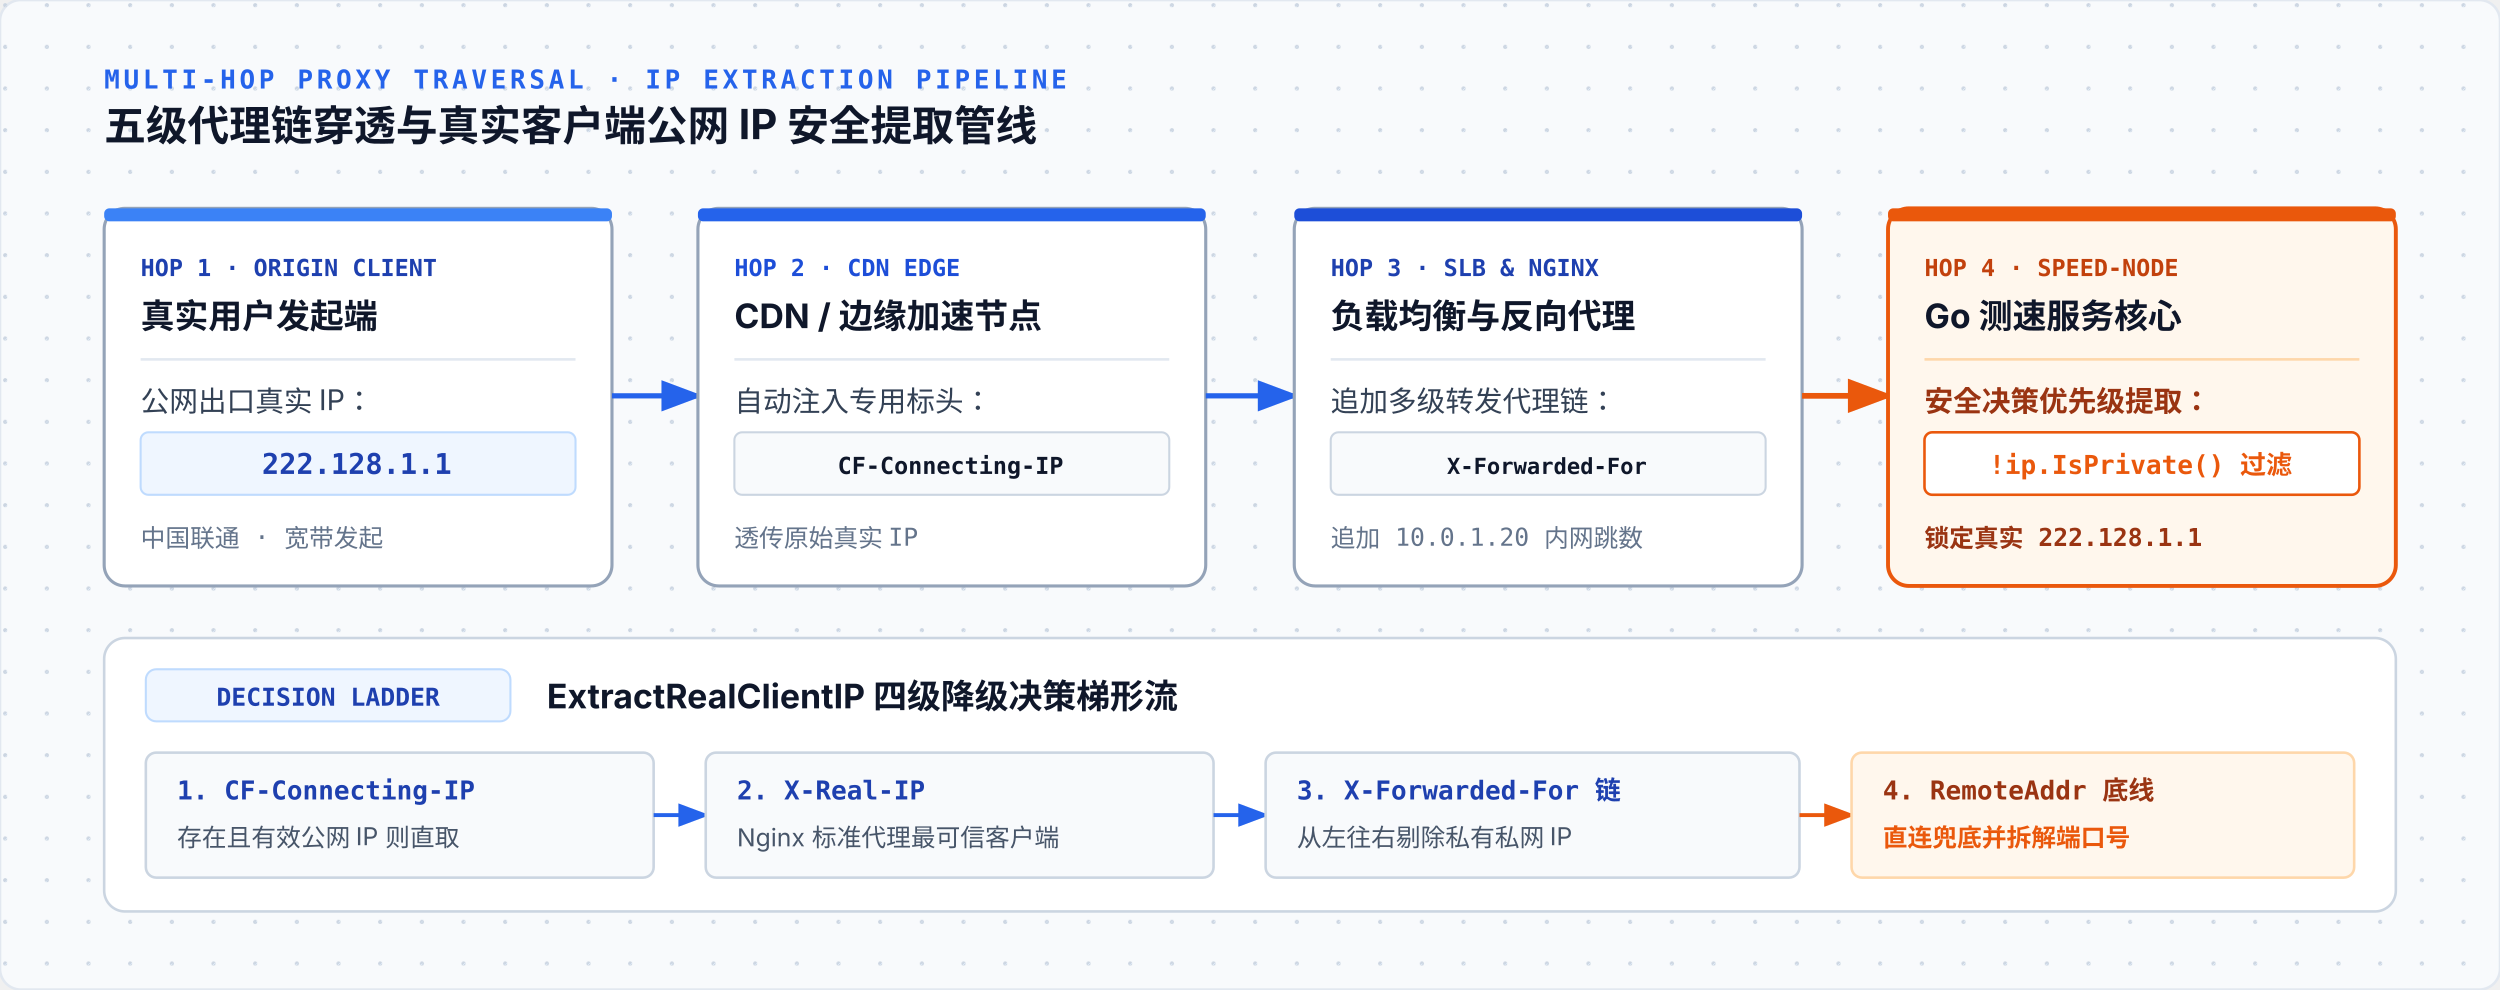
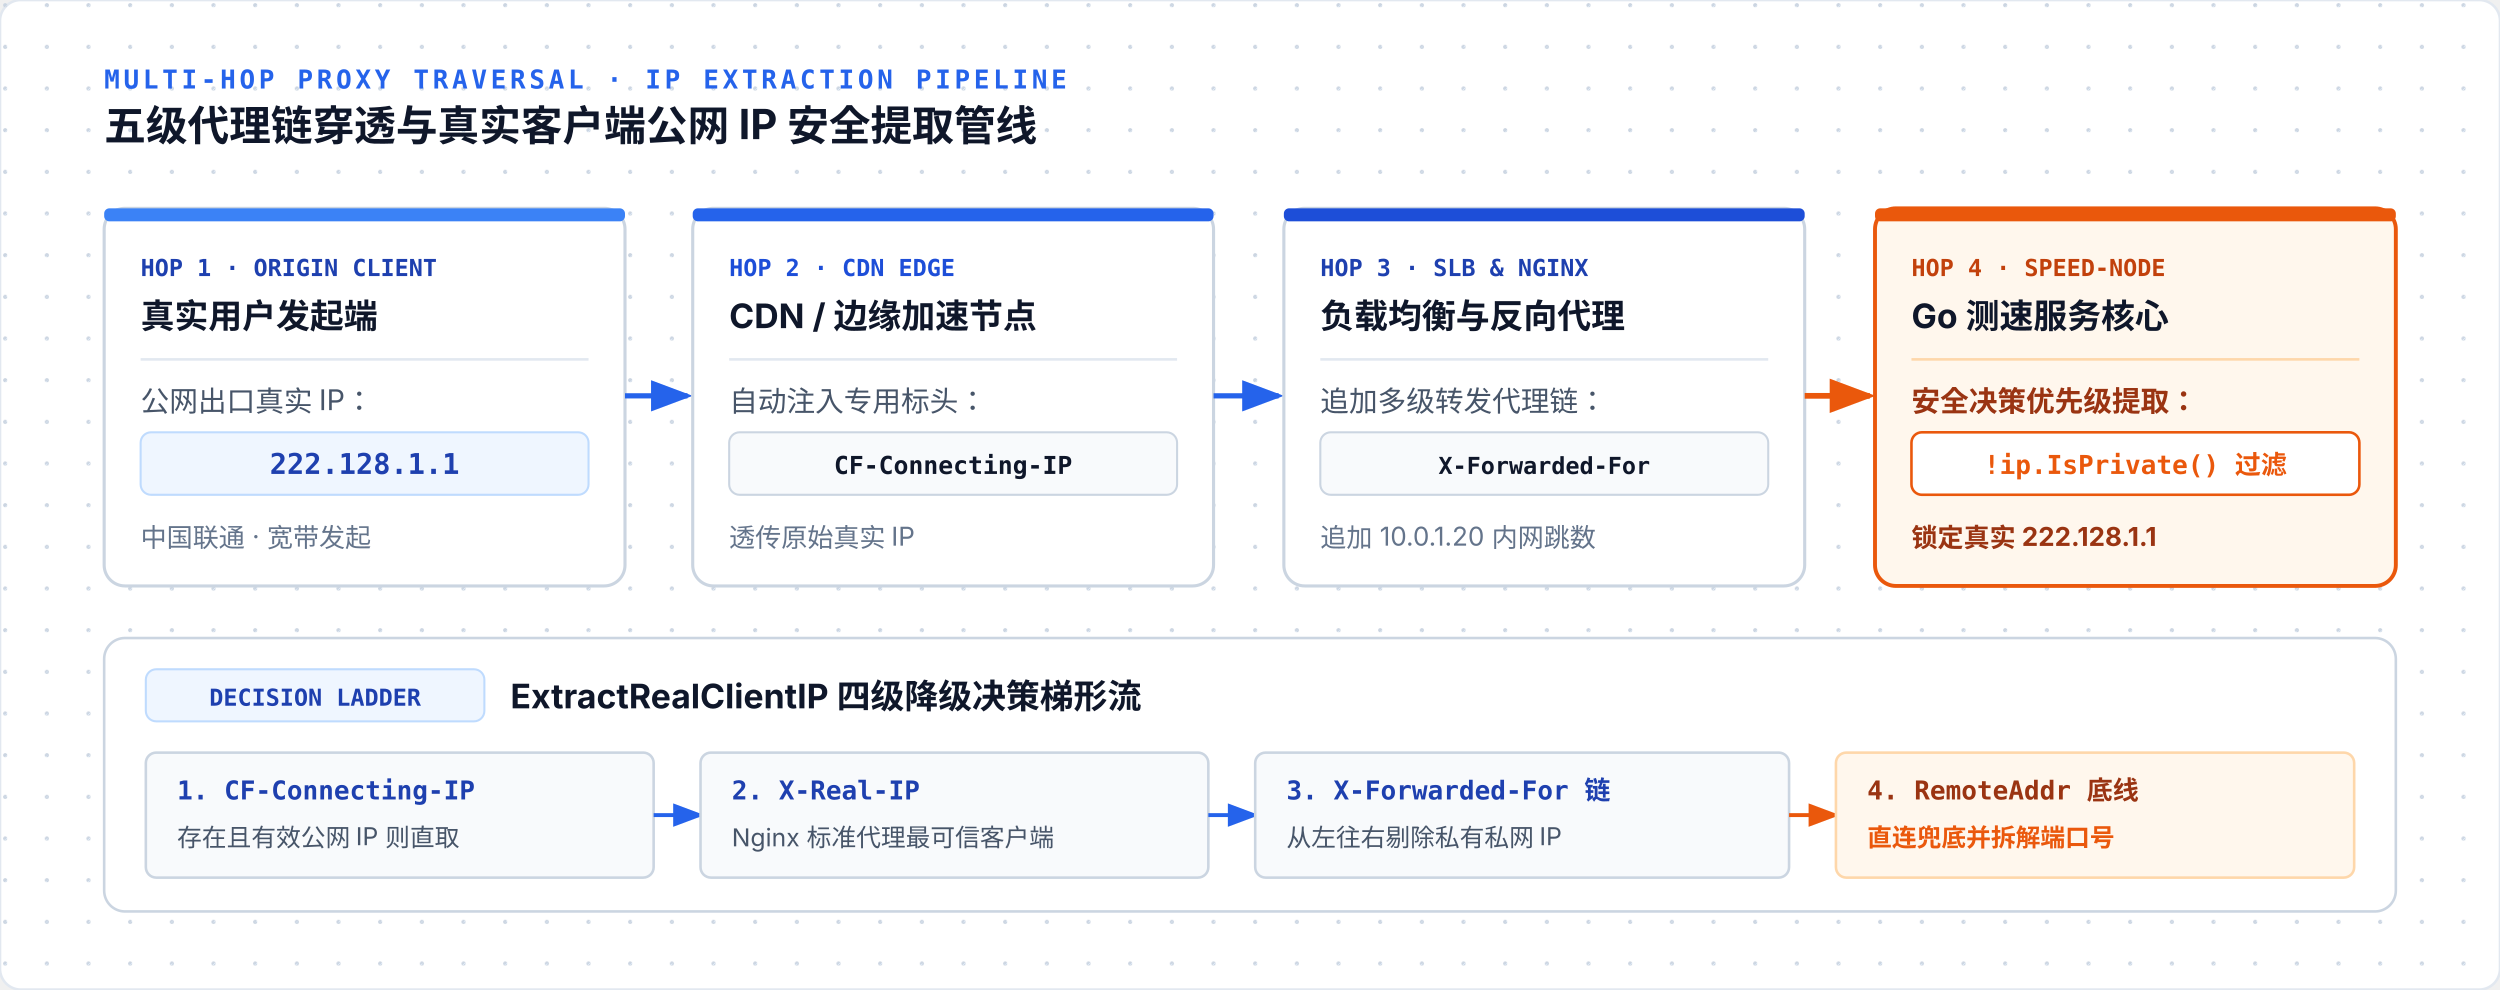
<svg xmlns="http://www.w3.org/2000/svg" viewBox="0 0 960 380" font-family="ui-sans-serif, system-ui, -apple-system, 'PingFang SC', 'Microsoft YaHei', sans-serif">
  <defs>
    <style>
      .mono { font-family: ui-monospace, SFMono-Regular, Menlo, Monaco, Consolas, monospace; }
    </style>
    <pattern id="proxy-grid" width="16" height="16" patternUnits="userSpaceOnUse">
      <circle cx="2" cy="2" r="0.8" fill="#cbd5e1" />
    </pattern>
    <marker id="arr-blue-prx" markerWidth="8" markerHeight="6" refX="7" refY="3" orient="auto">
      <polygon points="0 0, 8 3, 0 6" fill="#2563eb" />
    </marker>
    <marker id="arr-amber-prx" markerWidth="8" markerHeight="6" refX="7" refY="3" orient="auto">
      <polygon points="0 0, 8 3, 0 6" fill="#ea580c" />
    </marker>
  </defs>
-   <rect width="100%" height="100%" fill="#f8fafc" rx="8" stroke="#e2e8f0" stroke-width="1" />
+   <rect width="100%" height="100%" fill="#ffffff" rx="8" stroke="#e2e8f0" stroke-width="1" />
  <rect width="100%" height="100%" fill="url(#proxy-grid)" />
  <text x="40" y="34" fill="#2563eb" font-size="10" font-weight="600" class="mono" letter-spacing="0.14em">MULTI-HOP PROXY TRAVERSAL · IP EXTRACTION PIPELINE</text>
  <text x="40" y="54" fill="#0f172a" font-size="16" font-weight="700">五级代理链穿透与真实客户端公网 IP 安全提取管线</text>
  <g transform="translate(40, 80)">
-     <rect width="195" height="145" rx="8" fill="#ffffff" stroke="#94a3b8" stroke-width="1.2" />
-     <rect x="0" y="0" width="195" height="5" rx="2" fill="#3b82f6" />
+     <rect width="200" height="145" rx="8" fill="#ffffff" stroke="#cbd5e1" stroke-width="1.2" />
+     <rect x="0" y="0" width="200" height="5" rx="2" fill="#3b82f6" />
    <text x="14" y="26" fill="#1e40af" font-size="9" font-weight="700" class="mono">HOP 1 · ORIGIN CLIENT</text>
    <text x="14" y="46" fill="#0f172a" font-size="13" font-weight="700">真实用户发起端</text>
-     <line x1="14" y1="58" x2="181" y2="58" stroke="#e2e8f0" stroke-width="1" />
-     <text x="14" y="78" fill="#334155" font-size="11">公网出口真实 IP：</text>
-     <rect x="14" y="86" width="167" height="24" rx="3" fill="#eff6ff" stroke="#bfdbfe" stroke-width="0.8" />
-     <text x="97" y="102" fill="#1e40af" font-size="11" font-weight="700" class="mono" text-anchor="middle">222.128.1.1</text>
-     <text x="14" y="130" fill="#64748b" font-size="9.5" class="mono">中国联通 · 宽带发起</text>
+     <line x1="14" y1="58" x2="186" y2="58" stroke="#e2e8f0" stroke-width="1" />
+     <text x="14" y="78" fill="#475569" font-size="11">公网出口真实 IP：</text>
+     <rect x="14" y="86" width="172" height="24" rx="4" fill="#eff6ff" stroke="#bfdbfe" stroke-width="0.8" />
+     <text x="100" y="102" fill="#1e40af" font-size="11" font-weight="700" class="mono" text-anchor="middle">222.128.1.1</text>
+     <text x="14" y="130" fill="#64748b" font-size="10">中国联通 · 宽带发起</text>
  </g>
-   <path d="M 235,152 H 268" fill="none" stroke="#2563eb" stroke-width="2" marker-end="url(#arr-blue-prx)" />
-   <g transform="translate(268, 80)">
-     <rect width="195" height="145" rx="8" fill="#ffffff" stroke="#94a3b8" stroke-width="1.2" />
-     <rect x="0" y="0" width="195" height="5" rx="2" fill="#2563eb" />
+   <path d="M 240,152 H 264" fill="none" stroke="#2563eb" stroke-width="2" marker-end="url(#arr-blue-prx)" />
+   <g transform="translate(266, 80)">
+     <rect width="200" height="145" rx="8" fill="#ffffff" stroke="#cbd5e1" stroke-width="1.2" />
+     <rect x="0" y="0" width="200" height="5" rx="2" fill="#2563eb" />
    <text x="14" y="26" fill="#1d4ed8" font-size="9" font-weight="700" class="mono">HOP 2 · CDN EDGE</text>
    <text x="14" y="46" fill="#0f172a" font-size="13" font-weight="700">CDN / 边缘加速节点</text>
-     <line x1="14" y1="58" x2="181" y2="58" stroke="#e2e8f0" stroke-width="1" />
-     <text x="14" y="78" fill="#334155" font-size="11">自动注入专用标头：</text>
-     <rect x="14" y="86" width="167" height="24" rx="3" fill="#f8fafc" stroke="#cbd5e1" stroke-width="0.8" />
-     <text x="97" y="102" fill="#0f172a" font-size="9" font-weight="600" class="mono" text-anchor="middle">CF-Connecting-IP</text>
-     <text x="14" y="130" fill="#64748b" font-size="9.5" class="mono">透传原始真实 IP</text>
+     <line x1="14" y1="58" x2="186" y2="58" stroke="#e2e8f0" stroke-width="1" />
+     <text x="14" y="78" fill="#475569" font-size="11">自动注入专用标头：</text>
+     <rect x="14" y="86" width="172" height="24" rx="4" fill="#f8fafc" stroke="#cbd5e1" stroke-width="0.8" />
+     <text x="100" y="102" fill="#0f172a" font-size="9.5" font-weight="600" class="mono" text-anchor="middle">CF-Connecting-IP</text>
+     <text x="14" y="130" fill="#64748b" font-size="10">透传原始真实 IP</text>
  </g>
-   <path d="M 463,152 H 497" fill="none" stroke="#2563eb" stroke-width="2" marker-end="url(#arr-blue-prx)" />
-   <g transform="translate(497, 80)">
-     <rect width="195" height="145" rx="8" fill="#ffffff" stroke="#94a3b8" stroke-width="1.2" />
-     <rect x="0" y="0" width="195" height="5" rx="2" fill="#1d4ed8" />
+   <path d="M 466,152 H 491" fill="none" stroke="#2563eb" stroke-width="2" marker-end="url(#arr-blue-prx)" />
+   <g transform="translate(493, 80)">
+     <rect width="200" height="145" rx="8" fill="#ffffff" stroke="#cbd5e1" stroke-width="1.2" />
+     <rect x="0" y="0" width="200" height="5" rx="2" fill="#1d4ed8" />
    <text x="14" y="26" fill="#1e40af" font-size="9" font-weight="700" class="mono">HOP 3 · SLB &amp; NGINX</text>
    <text x="14" y="46" fill="#0f172a" font-size="13" font-weight="700">负载均衡与反向代理</text>
-     <line x1="14" y1="58" x2="181" y2="58" stroke="#e2e8f0" stroke-width="1" />
-     <text x="14" y="78" fill="#334155" font-size="11">追加多级转发代理链：</text>
-     <rect x="14" y="86" width="167" height="24" rx="3" fill="#f8fafc" stroke="#cbd5e1" stroke-width="0.8" />
-     <text x="97" y="102" fill="#0f172a" font-size="8.5" font-weight="600" class="mono" text-anchor="middle">X-Forwarded-For</text>
-     <text x="14" y="130" fill="#64748b" font-size="9.5" class="mono">追加 10.0.1.20 内网跳数</text>
+     <line x1="14" y1="58" x2="186" y2="58" stroke="#e2e8f0" stroke-width="1" />
+     <text x="14" y="78" fill="#475569" font-size="11">追加多级转发代理链：</text>
+     <rect x="14" y="86" width="172" height="24" rx="4" fill="#f8fafc" stroke="#cbd5e1" stroke-width="0.8" />
+     <text x="100" y="102" fill="#0f172a" font-size="9" font-weight="600" class="mono" text-anchor="middle">X-Forwarded-For</text>
+     <text x="14" y="130" fill="#64748b" font-size="10">追加 10.0.1.20 内网跳数</text>
  </g>
-   <path d="M 692,152 H 725" fill="none" stroke="#ea580c" stroke-width="2.2" marker-end="url(#arr-amber-prx)" />
-   <g transform="translate(725, 80)">
-     <rect width="195" height="145" rx="8" fill="#fff7ed" stroke="#ea580c" stroke-width="1.5" />
-     <rect x="0" y="0" width="195" height="5" rx="2" fill="#ea580c" />
+   <path d="M 693,152 H 718" fill="none" stroke="#ea580c" stroke-width="2.2" marker-end="url(#arr-amber-prx)" />
+   <g transform="translate(720, 80)">
+     <rect width="200" height="145" rx="8" fill="#fff7ed" stroke="#ea580c" stroke-width="1.5" />
+     <rect x="0" y="0" width="200" height="5" rx="2" fill="#ea580c" />
    <text x="14" y="26" fill="#c2410c" font-size="9" font-weight="700" class="mono">HOP 4 · SPEED-NODE</text>
    <text x="14" y="46" fill="#0f172a" font-size="13" font-weight="700">Go 测速服务核心</text>
-     <line x1="14" y1="58" x2="181" y2="58" stroke="#fed7aa" stroke-width="1" />
+     <line x1="14" y1="58" x2="186" y2="58" stroke="#fed7aa" stroke-width="1" />
    <text x="14" y="78" fill="#9a3412" font-size="11" font-weight="700">安全决策优先级提取：</text>
-     <rect x="14" y="86" width="167" height="24" rx="3" fill="#ffffff" stroke="#ea580c" stroke-width="1" />
-     <text x="97" y="102" fill="#ea580c" font-size="10" font-weight="700" class="mono" text-anchor="middle">!ip.IsPrivate() 过滤</text>
-     <text x="14" y="130" fill="#9a3412" font-size="9.5" font-weight="700" class="mono">锁定真实 222.128.1.1</text>
+     <rect x="14" y="86" width="172" height="24" rx="4" fill="#ffffff" stroke="#ea580c" stroke-width="1" />
+     <text x="100" y="102" fill="#ea580c" font-size="10" font-weight="700" class="mono" text-anchor="middle">!ip.IsPrivate() 过滤</text>
+     <text x="14" y="130" fill="#9a3412" font-size="10" font-weight="700">锁定真实 222.128.1.1</text>
  </g>
  <g transform="translate(40, 245)">
    <rect width="880" height="105" rx="8" fill="#ffffff" stroke="#cbd5e1" stroke-width="1" />
-     <rect x="16" y="12" width="140" height="20" rx="4" fill="#eff6ff" stroke="#bfdbfe" stroke-width="0.8" />
-     <text x="86" y="26" fill="#1e40af" font-size="9.5" font-weight="700" class="mono" text-anchor="middle">DECISION LADDER</text>
-     <text x="170" y="27" fill="#0f172a" font-size="13" font-weight="700">ExtractRealClientIP 四级降级决策梯形流</text>
+     <rect x="16" y="12" width="130" height="20" rx="4" fill="#eff6ff" stroke="#bfdbfe" stroke-width="0.8" />
+     <text x="81" y="26" fill="#1e40af" font-size="9" font-weight="700" class="mono" text-anchor="middle">DECISION LADDER</text>
+     <text x="156" y="27" fill="#0f172a" font-size="13" font-weight="700">ExtractRealClientIP 四级降级决策梯形流</text>
    <rect x="16" y="44" width="195" height="48" rx="4" fill="#f8fafc" stroke="#cbd5e1" stroke-width="1" />
    <text x="28" y="62" fill="#1e40af" font-size="10" font-weight="700" class="mono">1. CF-Connecting-IP</text>
    <text x="28" y="80" fill="#475569" font-size="9.5">存在且有效公网 IP 则直取</text>
-     <path d="M 211,68 H 231" fill="none" stroke="#2563eb" stroke-width="1.5" marker-end="url(#arr-blue-prx)" />
-     <rect x="231" y="44" width="195" height="48" rx="4" fill="#f8fafc" stroke="#cbd5e1" stroke-width="1" />
-     <text x="243" y="62" fill="#1e40af" font-size="10" font-weight="700" class="mono">2. X-Real-IP</text>
-     <text x="243" y="80" fill="#475569" font-size="9.5">Nginx 标准代理最可信客户端</text>
-     <path d="M 426,68 H 446" fill="none" stroke="#2563eb" stroke-width="1.5" marker-end="url(#arr-blue-prx)" />
-     <rect x="446" y="44" width="205" height="48" rx="4" fill="#f8fafc" stroke="#cbd5e1" stroke-width="1" />
-     <text x="458" y="62" fill="#1e40af" font-size="10" font-weight="700" class="mono">3. X-Forwarded-For 链</text>
-     <text x="458" y="80" fill="#475569" font-size="9.5">从左往右剔除私有私网 IP</text>
-     <path d="M 651,68 H 671" fill="none" stroke="#ea580c" stroke-width="1.5" marker-end="url(#arr-amber-prx)" />
-     <rect x="671" y="44" width="193" height="48" rx="4" fill="#fff7ed" stroke="#fed7aa" stroke-width="1" />
-     <text x="683" y="62" fill="#9a3412" font-size="10" font-weight="700" class="mono">4. RemoteAddr 底线</text>
-     <text x="683" y="80" fill="#ea580c" font-size="9.5" font-weight="700">直连兜底并拆解端口号</text>
+     <path d="M 211,68 H 229" fill="none" stroke="#2563eb" stroke-width="1.5" marker-end="url(#arr-blue-prx)" />
+     <rect x="229" y="44" width="195" height="48" rx="4" fill="#f8fafc" stroke="#cbd5e1" stroke-width="1" />
+     <text x="241" y="62" fill="#1e40af" font-size="10" font-weight="700" class="mono">2. X-Real-IP</text>
+     <text x="241" y="80" fill="#475569" font-size="9.5">Nginx 标准代理最可信客户端</text>
+     <path d="M 424,68 H 442" fill="none" stroke="#2563eb" stroke-width="1.5" marker-end="url(#arr-blue-prx)" />
+     <rect x="442" y="44" width="205" height="48" rx="4" fill="#f8fafc" stroke="#cbd5e1" stroke-width="1" />
+     <text x="454" y="62" fill="#1e40af" font-size="10" font-weight="700" class="mono">3. X-Forwarded-For 链</text>
+     <text x="454" y="80" fill="#475569" font-size="9.5">从左往右剔除私有私网 IP</text>
+     <path d="M 647,68 H 665" fill="none" stroke="#ea580c" stroke-width="1.5" marker-end="url(#arr-amber-prx)" />
+     <rect x="665" y="44" width="199" height="48" rx="4" fill="#fff7ed" stroke="#fed7aa" stroke-width="1" />
+     <text x="677" y="62" fill="#9a3412" font-size="10" font-weight="700" class="mono">4. RemoteAddr 底线</text>
+     <text x="677" y="80" fill="#ea580c" font-size="9.5" font-weight="700">直连兜底并拆解端口号</text>
  </g>
</svg>
